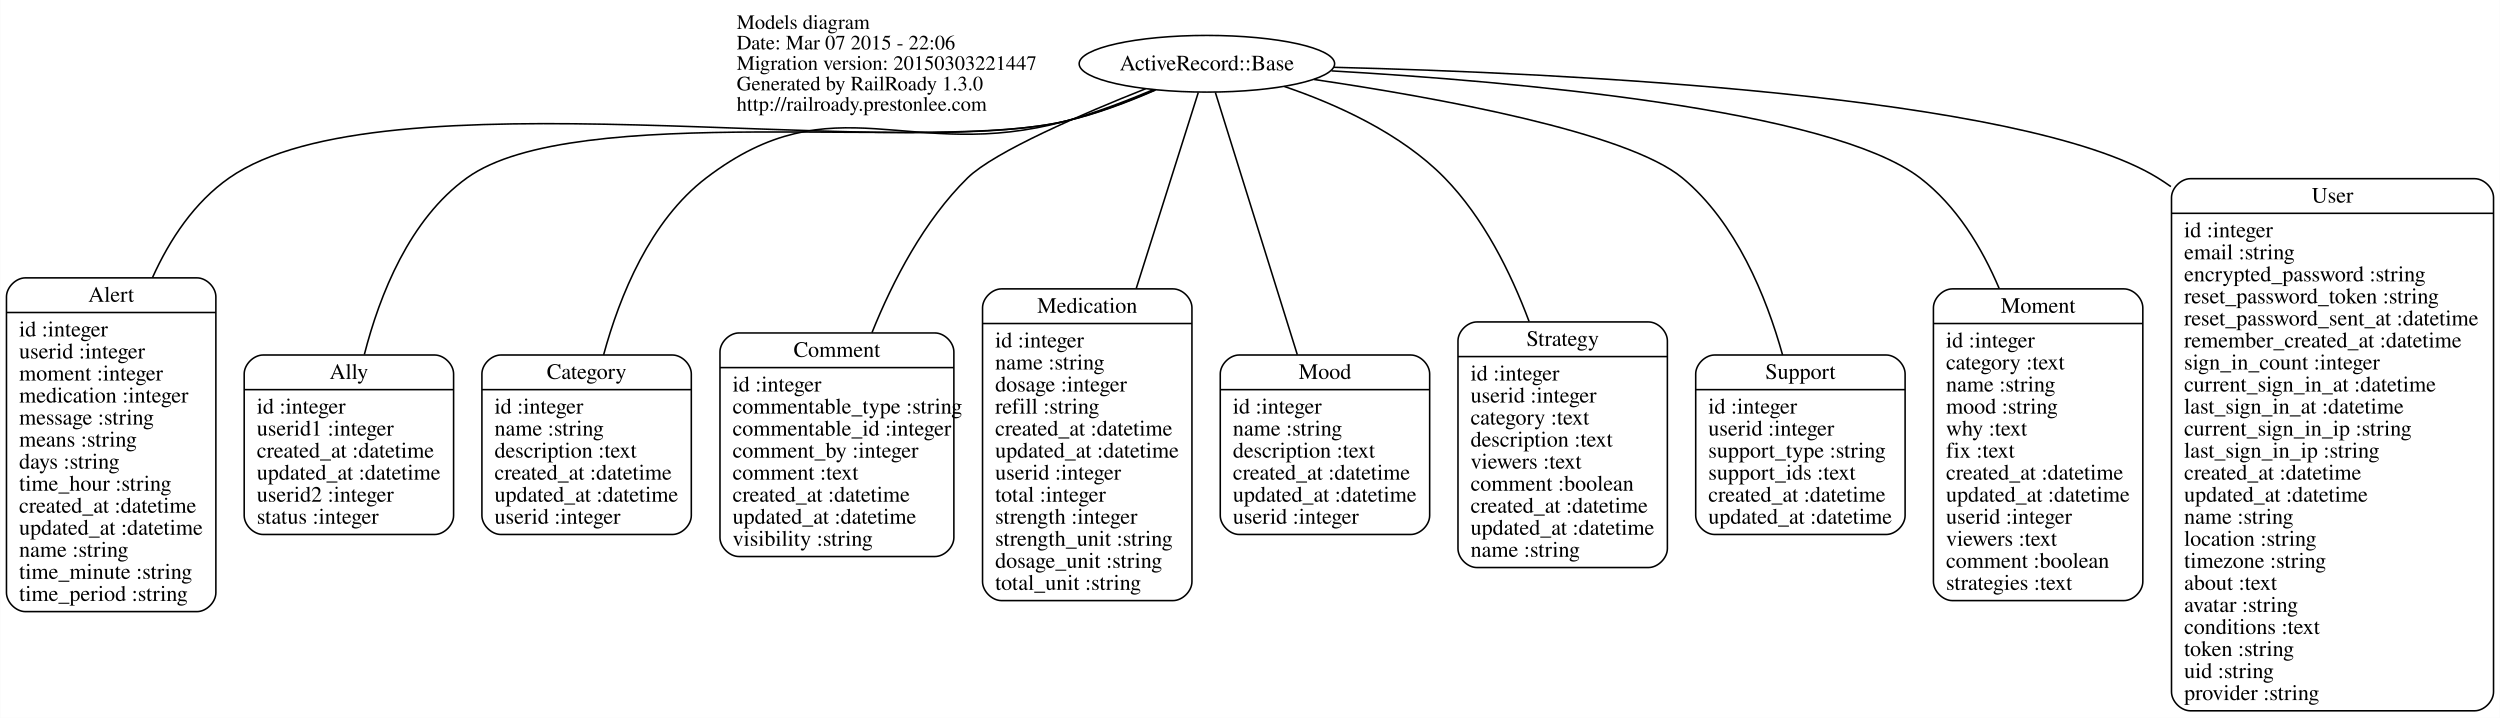
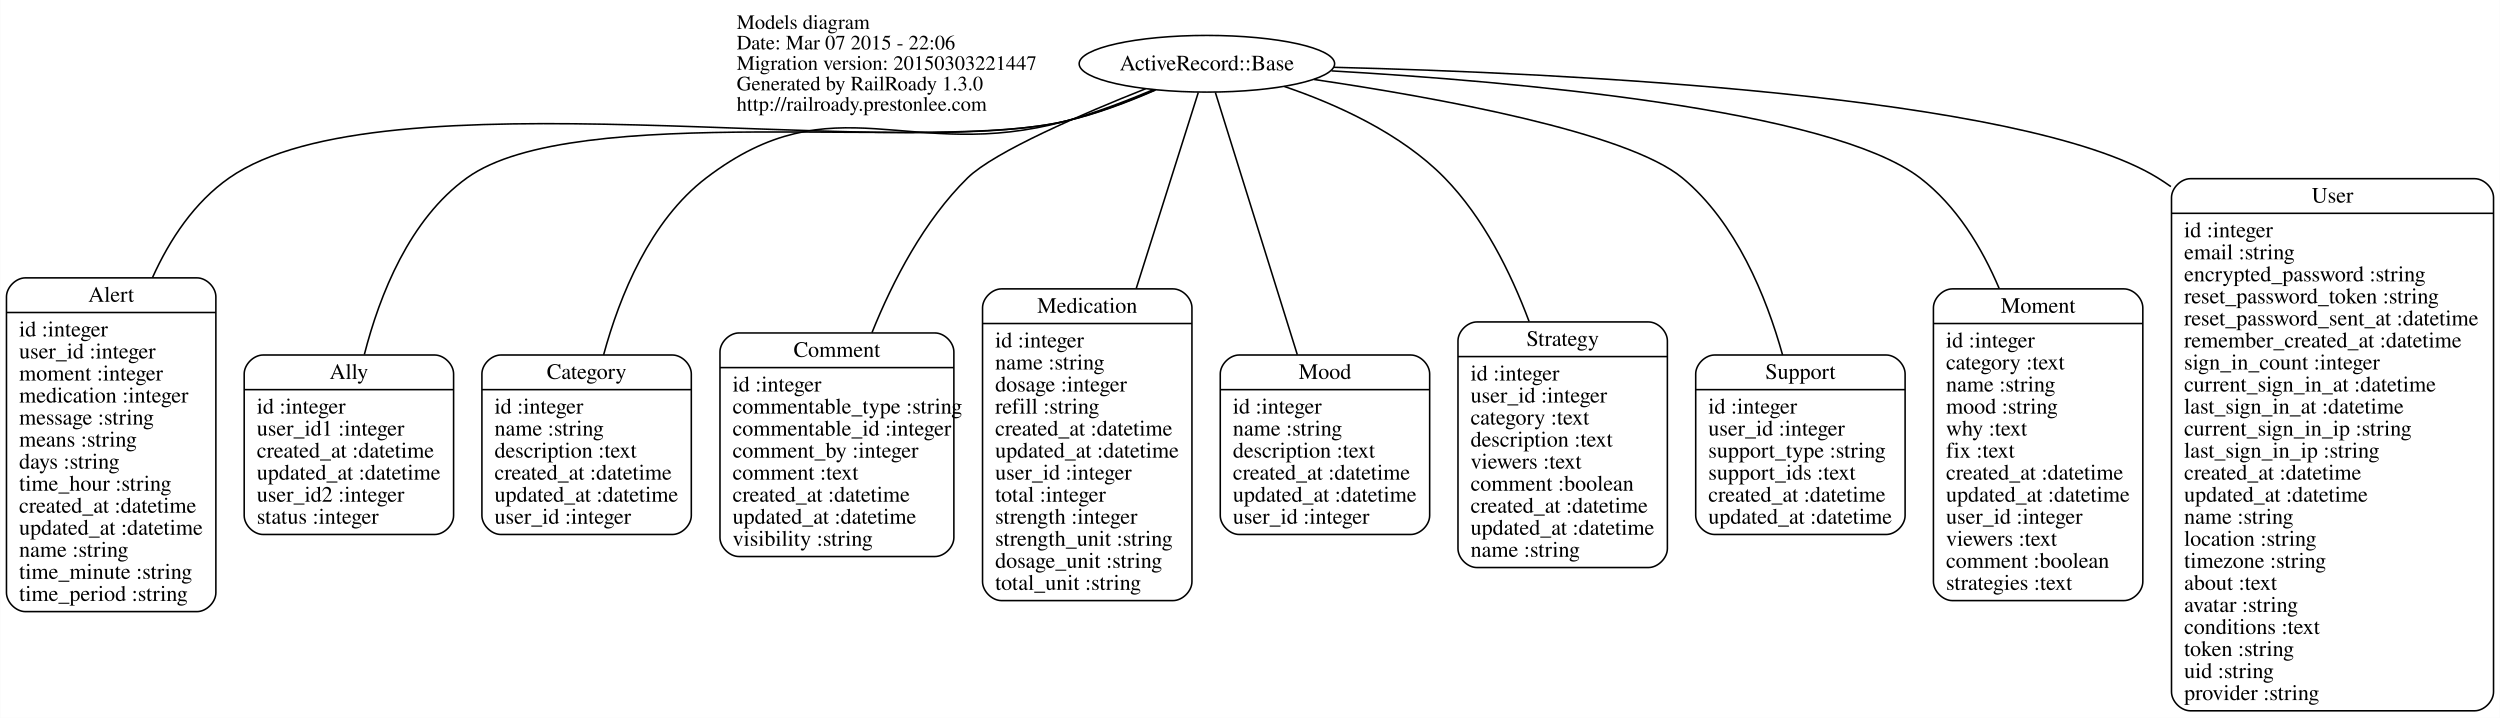
<svg xmlns="http://www.w3.org/2000/svg" width="1588pt" height="456pt" viewBox="0.00 0.00 1587.78 456.00">
  <g id="graph0" class="graph" transform="scale(1 1) rotate(0) translate(4 452)">
    <polygon fill="white" stroke="none" points="-4,4 -4,-452 1583.78,-452 1583.78,4 -4,4" />
    <g id="node1" class="node">
      <text text-anchor="start" x="463.818" y="-433.6" font-family="Times,serif" font-size="13.00">Models diagram</text>
      <text text-anchor="start" x="463.818" y="-420.6" font-family="Times,serif" font-size="13.00">Date: Mar 07 2015 - 22:06</text>
      <text text-anchor="start" x="463.818" y="-407.6" font-family="Times,serif" font-size="13.00">Migration version: 20150303221447</text>
      <text text-anchor="start" x="463.818" y="-394.6" font-family="Times,serif" font-size="13.00">Generated by RailRoady 1.3.0</text>
      <text text-anchor="start" x="463.818" y="-381.6" font-family="Times,serif" font-size="13.00">http://railroady.prestonlee.com</text>
    </g>
    <g id="node2" class="node">
      <path fill="none" stroke="black" d="M12,-63.5C12,-63.5 121.011,-63.5 121.011,-63.5 127.011,-63.5 133.011,-69.5 133.011,-75.5 133.011,-75.5 133.011,-263.5 133.011,-263.5 133.011,-269.5 127.011,-275.5 121.011,-275.5 121.011,-275.5 12,-275.5 12,-275.5 6,-275.5 0,-269.5 0,-263.5 0,-263.5 0,-75.5 0,-75.5 0,-69.5 6,-63.5 12,-63.5" />
      <text text-anchor="middle" x="66.505" y="-260.3" font-family="Times,serif" font-size="14.00">Alert</text>
      <polyline fill="none" stroke="black" points="0,-253.5 133.011,-253.5 " />
      <text text-anchor="start" x="8" y="-238.3" font-family="Times,serif" font-size="14.00">id :integer</text>
-       <text text-anchor="start" x="8" y="-224.3" font-family="Times,serif" font-size="14.00">userid :integer</text>
+       <text text-anchor="start" x="8" y="-224.3" font-family="Times,serif" font-size="14.00">user_id :integer</text>
      <text text-anchor="start" x="8" y="-210.3" font-family="Times,serif" font-size="14.00">moment :integer</text>
      <text text-anchor="start" x="8" y="-196.3" font-family="Times,serif" font-size="14.00">medication :integer</text>
      <text text-anchor="start" x="8" y="-182.3" font-family="Times,serif" font-size="14.00">message :string</text>
      <text text-anchor="start" x="8" y="-168.3" font-family="Times,serif" font-size="14.00">means :string</text>
      <text text-anchor="start" x="8" y="-154.3" font-family="Times,serif" font-size="14.00">days :string</text>
      <text text-anchor="start" x="8" y="-140.3" font-family="Times,serif" font-size="14.00">time_hour :string</text>
      <text text-anchor="start" x="8" y="-126.3" font-family="Times,serif" font-size="14.00">created_at :datetime</text>
      <text text-anchor="start" x="8" y="-112.3" font-family="Times,serif" font-size="14.00">updated_at :datetime</text>
      <text text-anchor="start" x="8" y="-98.3" font-family="Times,serif" font-size="14.00">name :string</text>
      <text text-anchor="start" x="8" y="-84.3" font-family="Times,serif" font-size="14.00">time_minute :string</text>
      <text text-anchor="start" x="8" y="-70.3" font-family="Times,serif" font-size="14.00">time_period :string</text>
    </g>
    <g id="node3" class="node">
      <path fill="none" stroke="black" d="M163,-112.5C163,-112.5 272.011,-112.5 272.011,-112.5 278.011,-112.5 284.011,-118.5 284.011,-124.5 284.011,-124.5 284.011,-214.5 284.011,-214.5 284.011,-220.5 278.011,-226.5 272.011,-226.5 272.011,-226.5 163,-226.5 163,-226.5 157,-226.5 151,-220.5 151,-214.5 151,-214.5 151,-124.5 151,-124.5 151,-118.5 157,-112.5 163,-112.5" />
      <text text-anchor="middle" x="217.505" y="-211.3" font-family="Times,serif" font-size="14.00">Ally</text>
      <polyline fill="none" stroke="black" points="151,-204.5 284.011,-204.5 " />
      <text text-anchor="start" x="159" y="-189.3" font-family="Times,serif" font-size="14.00">id :integer</text>
-       <text text-anchor="start" x="159" y="-175.3" font-family="Times,serif" font-size="14.00">userid1 :integer</text>
+       <text text-anchor="start" x="159" y="-175.3" font-family="Times,serif" font-size="14.00">user_id1 :integer</text>
      <text text-anchor="start" x="159" y="-161.3" font-family="Times,serif" font-size="14.00">created_at :datetime</text>
      <text text-anchor="start" x="159" y="-147.3" font-family="Times,serif" font-size="14.00">updated_at :datetime</text>
-       <text text-anchor="start" x="159" y="-133.3" font-family="Times,serif" font-size="14.00">userid2 :integer</text>
+       <text text-anchor="start" x="159" y="-133.3" font-family="Times,serif" font-size="14.00">user_id2 :integer</text>
      <text text-anchor="start" x="159" y="-119.3" font-family="Times,serif" font-size="14.00">status :integer</text>
    </g>
    <g id="node4" class="node">
      <path fill="none" stroke="black" d="M314,-112.5C314,-112.5 423.011,-112.5 423.011,-112.5 429.011,-112.5 435.011,-118.5 435.011,-124.5 435.011,-124.5 435.011,-214.5 435.011,-214.5 435.011,-220.5 429.011,-226.5 423.011,-226.5 423.011,-226.5 314,-226.5 314,-226.5 308,-226.5 302,-220.5 302,-214.5 302,-214.5 302,-124.5 302,-124.5 302,-118.5 308,-112.5 314,-112.5" />
      <text text-anchor="middle" x="368.505" y="-211.3" font-family="Times,serif" font-size="14.00">Category</text>
      <polyline fill="none" stroke="black" points="302,-204.5 435.011,-204.5 " />
      <text text-anchor="start" x="310" y="-189.3" font-family="Times,serif" font-size="14.00">id :integer</text>
      <text text-anchor="start" x="310" y="-175.3" font-family="Times,serif" font-size="14.00">name :string</text>
      <text text-anchor="start" x="310" y="-161.3" font-family="Times,serif" font-size="14.00">description :text</text>
      <text text-anchor="start" x="310" y="-147.3" font-family="Times,serif" font-size="14.00">created_at :datetime</text>
      <text text-anchor="start" x="310" y="-133.3" font-family="Times,serif" font-size="14.00">updated_at :datetime</text>
-       <text text-anchor="start" x="310" y="-119.3" font-family="Times,serif" font-size="14.00">userid :integer</text>
+       <text text-anchor="start" x="310" y="-119.3" font-family="Times,serif" font-size="14.00">user_id :integer</text>
    </g>
    <g id="node5" class="node">
      <path fill="none" stroke="black" d="M465.221,-98.5C465.221,-98.5 589.79,-98.5 589.79,-98.5 595.79,-98.5 601.79,-104.5 601.79,-110.5 601.79,-110.5 601.79,-228.5 601.79,-228.5 601.79,-234.5 595.79,-240.5 589.79,-240.5 589.79,-240.5 465.221,-240.5 465.221,-240.5 459.221,-240.5 453.221,-234.5 453.221,-228.5 453.221,-228.5 453.221,-110.5 453.221,-110.5 453.221,-104.5 459.221,-98.5 465.221,-98.5" />
      <text text-anchor="middle" x="527.505" y="-225.3" font-family="Times,serif" font-size="14.00">Comment</text>
      <polyline fill="none" stroke="black" points="453.221,-218.5 601.79,-218.5 " />
      <text text-anchor="start" x="461.221" y="-203.3" font-family="Times,serif" font-size="14.00">id :integer</text>
      <text text-anchor="start" x="461.221" y="-189.3" font-family="Times,serif" font-size="14.00">commentable_type :string</text>
      <text text-anchor="start" x="461.221" y="-175.3" font-family="Times,serif" font-size="14.00">commentable_id :integer</text>
      <text text-anchor="start" x="461.221" y="-161.3" font-family="Times,serif" font-size="14.00">comment_by :integer</text>
      <text text-anchor="start" x="461.221" y="-147.3" font-family="Times,serif" font-size="14.00">comment :text</text>
      <text text-anchor="start" x="461.221" y="-133.3" font-family="Times,serif" font-size="14.00">created_at :datetime</text>
      <text text-anchor="start" x="461.221" y="-119.3" font-family="Times,serif" font-size="14.00">updated_at :datetime</text>
      <text text-anchor="start" x="461.221" y="-105.3" font-family="Times,serif" font-size="14.00">visibility :string</text>
    </g>
    <g id="node6" class="node">
      <path fill="none" stroke="black" d="M632,-70.5C632,-70.5 741.011,-70.5 741.011,-70.5 747.011,-70.5 753.011,-76.5 753.011,-82.5 753.011,-82.5 753.011,-256.5 753.011,-256.5 753.011,-262.5 747.011,-268.5 741.011,-268.5 741.011,-268.5 632,-268.5 632,-268.5 626,-268.5 620,-262.5 620,-256.5 620,-256.5 620,-82.5 620,-82.5 620,-76.5 626,-70.5 632,-70.5" />
      <text text-anchor="middle" x="686.505" y="-253.3" font-family="Times,serif" font-size="14.00">Medication</text>
      <polyline fill="none" stroke="black" points="620,-246.5 753.011,-246.5 " />
      <text text-anchor="start" x="628" y="-231.3" font-family="Times,serif" font-size="14.00">id :integer</text>
      <text text-anchor="start" x="628" y="-217.3" font-family="Times,serif" font-size="14.00">name :string</text>
      <text text-anchor="start" x="628" y="-203.3" font-family="Times,serif" font-size="14.00">dosage :integer</text>
      <text text-anchor="start" x="628" y="-189.3" font-family="Times,serif" font-size="14.00">refill :string</text>
      <text text-anchor="start" x="628" y="-175.3" font-family="Times,serif" font-size="14.00">created_at :datetime</text>
      <text text-anchor="start" x="628" y="-161.3" font-family="Times,serif" font-size="14.00">updated_at :datetime</text>
-       <text text-anchor="start" x="628" y="-147.3" font-family="Times,serif" font-size="14.00">userid :integer</text>
+       <text text-anchor="start" x="628" y="-147.3" font-family="Times,serif" font-size="14.00">user_id :integer</text>
      <text text-anchor="start" x="628" y="-133.3" font-family="Times,serif" font-size="14.00">total :integer</text>
      <text text-anchor="start" x="628" y="-119.3" font-family="Times,serif" font-size="14.00">strength :integer</text>
      <text text-anchor="start" x="628" y="-105.3" font-family="Times,serif" font-size="14.00">strength_unit :string</text>
      <text text-anchor="start" x="628" y="-91.3" font-family="Times,serif" font-size="14.00">dosage_unit :string</text>
      <text text-anchor="start" x="628" y="-77.3" font-family="Times,serif" font-size="14.00">total_unit :string</text>
    </g>
    <g id="node7" class="node">
      <path fill="none" stroke="black" d="M783,-112.5C783,-112.5 892.011,-112.5 892.011,-112.5 898.011,-112.5 904.011,-118.5 904.011,-124.5 904.011,-124.5 904.011,-214.5 904.011,-214.5 904.011,-220.5 898.011,-226.5 892.011,-226.5 892.011,-226.5 783,-226.5 783,-226.5 777,-226.5 771,-220.5 771,-214.5 771,-214.5 771,-124.5 771,-124.5 771,-118.5 777,-112.5 783,-112.5" />
      <text text-anchor="middle" x="837.505" y="-211.3" font-family="Times,serif" font-size="14.00">Mood</text>
      <polyline fill="none" stroke="black" points="771,-204.5 904.011,-204.5 " />
      <text text-anchor="start" x="779" y="-189.3" font-family="Times,serif" font-size="14.00">id :integer</text>
      <text text-anchor="start" x="779" y="-175.3" font-family="Times,serif" font-size="14.00">name :string</text>
      <text text-anchor="start" x="779" y="-161.3" font-family="Times,serif" font-size="14.00">description :text</text>
      <text text-anchor="start" x="779" y="-147.3" font-family="Times,serif" font-size="14.00">created_at :datetime</text>
      <text text-anchor="start" x="779" y="-133.3" font-family="Times,serif" font-size="14.00">updated_at :datetime</text>
-       <text text-anchor="start" x="779" y="-119.3" font-family="Times,serif" font-size="14.00">userid :integer</text>
+       <text text-anchor="start" x="779" y="-119.3" font-family="Times,serif" font-size="14.00">user_id :integer</text>
    </g>
    <g id="node8" class="node">
      <path fill="none" stroke="black" d="M934,-91.5C934,-91.5 1043.01,-91.5 1043.01,-91.5 1049.01,-91.5 1055.01,-97.5 1055.01,-103.5 1055.01,-103.5 1055.01,-235.5 1055.01,-235.5 1055.01,-241.5 1049.01,-247.5 1043.01,-247.5 1043.01,-247.5 934,-247.5 934,-247.5 928,-247.5 922,-241.5 922,-235.5 922,-235.5 922,-103.5 922,-103.5 922,-97.5 928,-91.5 934,-91.5" />
      <text text-anchor="middle" x="988.505" y="-232.3" font-family="Times,serif" font-size="14.00">Strategy</text>
      <polyline fill="none" stroke="black" points="922,-225.5 1055.01,-225.5 " />
      <text text-anchor="start" x="930" y="-210.3" font-family="Times,serif" font-size="14.00">id :integer</text>
-       <text text-anchor="start" x="930" y="-196.3" font-family="Times,serif" font-size="14.00">userid :integer</text>
+       <text text-anchor="start" x="930" y="-196.3" font-family="Times,serif" font-size="14.00">user_id :integer</text>
      <text text-anchor="start" x="930" y="-182.3" font-family="Times,serif" font-size="14.00">category :text</text>
      <text text-anchor="start" x="930" y="-168.3" font-family="Times,serif" font-size="14.00">description :text</text>
      <text text-anchor="start" x="930" y="-154.3" font-family="Times,serif" font-size="14.00">viewers :text</text>
      <text text-anchor="start" x="930" y="-140.3" font-family="Times,serif" font-size="14.00">comment :boolean</text>
      <text text-anchor="start" x="930" y="-126.3" font-family="Times,serif" font-size="14.00">created_at :datetime</text>
      <text text-anchor="start" x="930" y="-112.3" font-family="Times,serif" font-size="14.00">updated_at :datetime</text>
      <text text-anchor="start" x="930" y="-98.3" font-family="Times,serif" font-size="14.00">name :string</text>
    </g>
    <g id="node9" class="node">
      <path fill="none" stroke="black" d="M1085,-112.5C1085,-112.5 1194.01,-112.5 1194.01,-112.5 1200.01,-112.5 1206.01,-118.5 1206.01,-124.5 1206.01,-124.5 1206.01,-214.5 1206.01,-214.5 1206.01,-220.5 1200.01,-226.5 1194.01,-226.5 1194.01,-226.5 1085,-226.5 1085,-226.5 1079,-226.5 1073,-220.5 1073,-214.5 1073,-214.5 1073,-124.5 1073,-124.5 1073,-118.5 1079,-112.5 1085,-112.5" />
      <text text-anchor="middle" x="1139.51" y="-211.3" font-family="Times,serif" font-size="14.00">Support</text>
      <polyline fill="none" stroke="black" points="1073,-204.5 1206.01,-204.5 " />
      <text text-anchor="start" x="1081" y="-189.3" font-family="Times,serif" font-size="14.00">id :integer</text>
-       <text text-anchor="start" x="1081" y="-175.3" font-family="Times,serif" font-size="14.00">userid :integer</text>
+       <text text-anchor="start" x="1081" y="-175.3" font-family="Times,serif" font-size="14.00">user_id :integer</text>
      <text text-anchor="start" x="1081" y="-161.3" font-family="Times,serif" font-size="14.00">support_type :string</text>
      <text text-anchor="start" x="1081" y="-147.3" font-family="Times,serif" font-size="14.00">support_ids :text</text>
      <text text-anchor="start" x="1081" y="-133.3" font-family="Times,serif" font-size="14.00">created_at :datetime</text>
      <text text-anchor="start" x="1081" y="-119.3" font-family="Times,serif" font-size="14.00">updated_at :datetime</text>
    </g>
    <g id="node10" class="node">
      <path fill="none" stroke="black" d="M1236,-70.5C1236,-70.5 1345.01,-70.5 1345.01,-70.5 1351.01,-70.5 1357.01,-76.5 1357.01,-82.5 1357.01,-82.5 1357.01,-256.5 1357.01,-256.5 1357.01,-262.5 1351.01,-268.5 1345.01,-268.5 1345.01,-268.5 1236,-268.5 1236,-268.5 1230,-268.5 1224,-262.5 1224,-256.5 1224,-256.5 1224,-82.5 1224,-82.5 1224,-76.5 1230,-70.5 1236,-70.5" />
      <text text-anchor="middle" x="1290.51" y="-253.3" font-family="Times,serif" font-size="14.00">Moment</text>
      <polyline fill="none" stroke="black" points="1224,-246.5 1357.01,-246.5 " />
      <text text-anchor="start" x="1232" y="-231.3" font-family="Times,serif" font-size="14.00">id :integer</text>
      <text text-anchor="start" x="1232" y="-217.3" font-family="Times,serif" font-size="14.00">category :text</text>
      <text text-anchor="start" x="1232" y="-203.3" font-family="Times,serif" font-size="14.00">name :string</text>
      <text text-anchor="start" x="1232" y="-189.3" font-family="Times,serif" font-size="14.00">mood :string</text>
      <text text-anchor="start" x="1232" y="-175.3" font-family="Times,serif" font-size="14.00">why :text</text>
      <text text-anchor="start" x="1232" y="-161.3" font-family="Times,serif" font-size="14.00">fix :text</text>
      <text text-anchor="start" x="1232" y="-147.3" font-family="Times,serif" font-size="14.00">created_at :datetime</text>
      <text text-anchor="start" x="1232" y="-133.3" font-family="Times,serif" font-size="14.00">updated_at :datetime</text>
-       <text text-anchor="start" x="1232" y="-119.3" font-family="Times,serif" font-size="14.00">userid :integer</text>
+       <text text-anchor="start" x="1232" y="-119.3" font-family="Times,serif" font-size="14.00">user_id :integer</text>
      <text text-anchor="start" x="1232" y="-105.3" font-family="Times,serif" font-size="14.00">viewers :text</text>
      <text text-anchor="start" x="1232" y="-91.3" font-family="Times,serif" font-size="14.00">comment :boolean</text>
      <text text-anchor="start" x="1232" y="-77.3" font-family="Times,serif" font-size="14.00">strategies :text</text>
    </g>
    <g id="node11" class="node">
      <path fill="none" stroke="black" d="M1387.23,-0.5C1387.23,-0.5 1567.78,-0.5 1567.78,-0.5 1573.78,-0.5 1579.78,-6.5 1579.78,-12.5 1579.78,-12.5 1579.78,-326.5 1579.78,-326.5 1579.78,-332.5 1573.78,-338.5 1567.78,-338.5 1567.78,-338.5 1387.23,-338.5 1387.23,-338.5 1381.23,-338.5 1375.23,-332.5 1375.23,-326.5 1375.23,-326.5 1375.23,-12.5 1375.23,-12.5 1375.23,-6.5 1381.23,-0.5 1387.23,-0.5" />
      <text text-anchor="middle" x="1477.51" y="-323.3" font-family="Times,serif" font-size="14.00">User</text>
      <polyline fill="none" stroke="black" points="1375.23,-316.5 1579.78,-316.5 " />
      <text text-anchor="start" x="1383.23" y="-301.3" font-family="Times,serif" font-size="14.00">id :integer</text>
      <text text-anchor="start" x="1383.23" y="-287.3" font-family="Times,serif" font-size="14.00">email :string</text>
      <text text-anchor="start" x="1383.23" y="-273.3" font-family="Times,serif" font-size="14.00">encrypted_password :string</text>
      <text text-anchor="start" x="1383.23" y="-259.3" font-family="Times,serif" font-size="14.00">reset_password_token :string</text>
      <text text-anchor="start" x="1383.23" y="-245.3" font-family="Times,serif" font-size="14.00">reset_password_sent_at :datetime</text>
      <text text-anchor="start" x="1383.23" y="-231.3" font-family="Times,serif" font-size="14.00">remember_created_at :datetime</text>
      <text text-anchor="start" x="1383.23" y="-217.3" font-family="Times,serif" font-size="14.00">sign_in_count :integer</text>
      <text text-anchor="start" x="1383.23" y="-203.3" font-family="Times,serif" font-size="14.00">current_sign_in_at :datetime</text>
      <text text-anchor="start" x="1383.23" y="-189.3" font-family="Times,serif" font-size="14.00">last_sign_in_at :datetime</text>
      <text text-anchor="start" x="1383.23" y="-175.3" font-family="Times,serif" font-size="14.00">current_sign_in_ip :string</text>
      <text text-anchor="start" x="1383.23" y="-161.3" font-family="Times,serif" font-size="14.00">last_sign_in_ip :string</text>
      <text text-anchor="start" x="1383.23" y="-147.3" font-family="Times,serif" font-size="14.00">created_at :datetime</text>
      <text text-anchor="start" x="1383.23" y="-133.3" font-family="Times,serif" font-size="14.00">updated_at :datetime</text>
      <text text-anchor="start" x="1383.23" y="-119.3" font-family="Times,serif" font-size="14.00">name :string</text>
      <text text-anchor="start" x="1383.23" y="-105.3" font-family="Times,serif" font-size="14.00">location :string</text>
      <text text-anchor="start" x="1383.23" y="-91.3" font-family="Times,serif" font-size="14.00">timezone :string</text>
      <text text-anchor="start" x="1383.23" y="-77.3" font-family="Times,serif" font-size="14.00">about :text</text>
      <text text-anchor="start" x="1383.23" y="-63.3" font-family="Times,serif" font-size="14.00">avatar :string</text>
      <text text-anchor="start" x="1383.23" y="-49.3" font-family="Times,serif" font-size="14.00">conditions :text</text>
      <text text-anchor="start" x="1383.23" y="-35.3" font-family="Times,serif" font-size="14.00">token :string</text>
      <text text-anchor="start" x="1383.23" y="-21.3" font-family="Times,serif" font-size="14.00">uid :string</text>
      <text text-anchor="start" x="1383.23" y="-7.3" font-family="Times,serif" font-size="14.00">provider :string</text>
    </g>
    <g id="node12" class="node">
      <ellipse fill="none" stroke="black" cx="762.505" cy="-411.5" rx="81.142" ry="18" />
      <text text-anchor="middle" x="762.505" y="-407.3" font-family="Times,serif" font-size="14.00">ActiveRecord::Base</text>
    </g>
    <g id="edge1" class="edge">
      <path fill="none" stroke="black" d="M729.94,-394.841C713.172,-387.509 692.168,-379.432 672.505,-375 557.129,-348.994 238.456,-406.74 141.505,-339 119.457,-323.595 103.803,-300.157 92.721,-275.618" />
    </g>
    <g id="edge2" class="edge">
      <path fill="none" stroke="black" d="M729.468,-394.881C712.757,-387.654 691.944,-379.656 672.505,-375 590.016,-355.243 361.381,-388.508 292.505,-339 256.105,-312.835 237.087,-264.894 227.326,-226.82" />
    </g>
    <g id="edge3" class="edge">
      <path fill="none" stroke="black" d="M728.488,-395.039C711.894,-388.028 691.465,-380.169 672.505,-375 573.529,-348.017 526.06,-401.235 444.505,-339 408.917,-311.842 389.547,-264.247 379.287,-226.553" />
    </g>
    <g id="edge4" class="edge">
      <path fill="none" stroke="black" d="M723.614,-395.641C684.448,-380.087 627.462,-355.654 610.505,-339 582.936,-311.923 563.105,-273.809 549.757,-240.678" />
    </g>
    <g id="edge5" class="edge">
      <path fill="none" stroke="black" d="M757.04,-393.24C748.769,-367.122 732.461,-315.623 717.608,-268.718" />
    </g>
    <g id="edge6" class="edge">
      <path fill="none" stroke="black" d="M767.899,-393.24C778.63,-358.9 803.074,-280.682 819.937,-226.72" />
    </g>
    <g id="edge7" class="edge">
      <path fill="none" stroke="black" d="M811.701,-397.062C844.144,-386.04 885.637,-367.53 913.505,-339 938.118,-313.804 955.426,-279.15 967.163,-247.818" />
    </g>
    <g id="edge8" class="edge">
      <path fill="none" stroke="black" d="M830.603,-401.51C908.357,-390.041 1029.35,-368.145 1064.51,-339 1098.65,-310.694 1117.8,-263.696 1128.19,-226.517" />
    </g>
    <g id="edge9" class="edge">
      <path fill="none" stroke="black" d="M841.645,-406.977C955.553,-400.437 1158.33,-382.852 1215.51,-339 1238.5,-321.364 1254.61,-295.139 1265.83,-268.602" />
    </g>
    <g id="edge10" class="edge">
      <path fill="none" stroke="black" d="M843.235,-409.25C987.095,-405.682 1280.75,-391.937 1366.51,-339 1369.34,-337.252 1372.11,-335.401 1374.83,-333.459" />
    </g>
  </g>
</svg>
